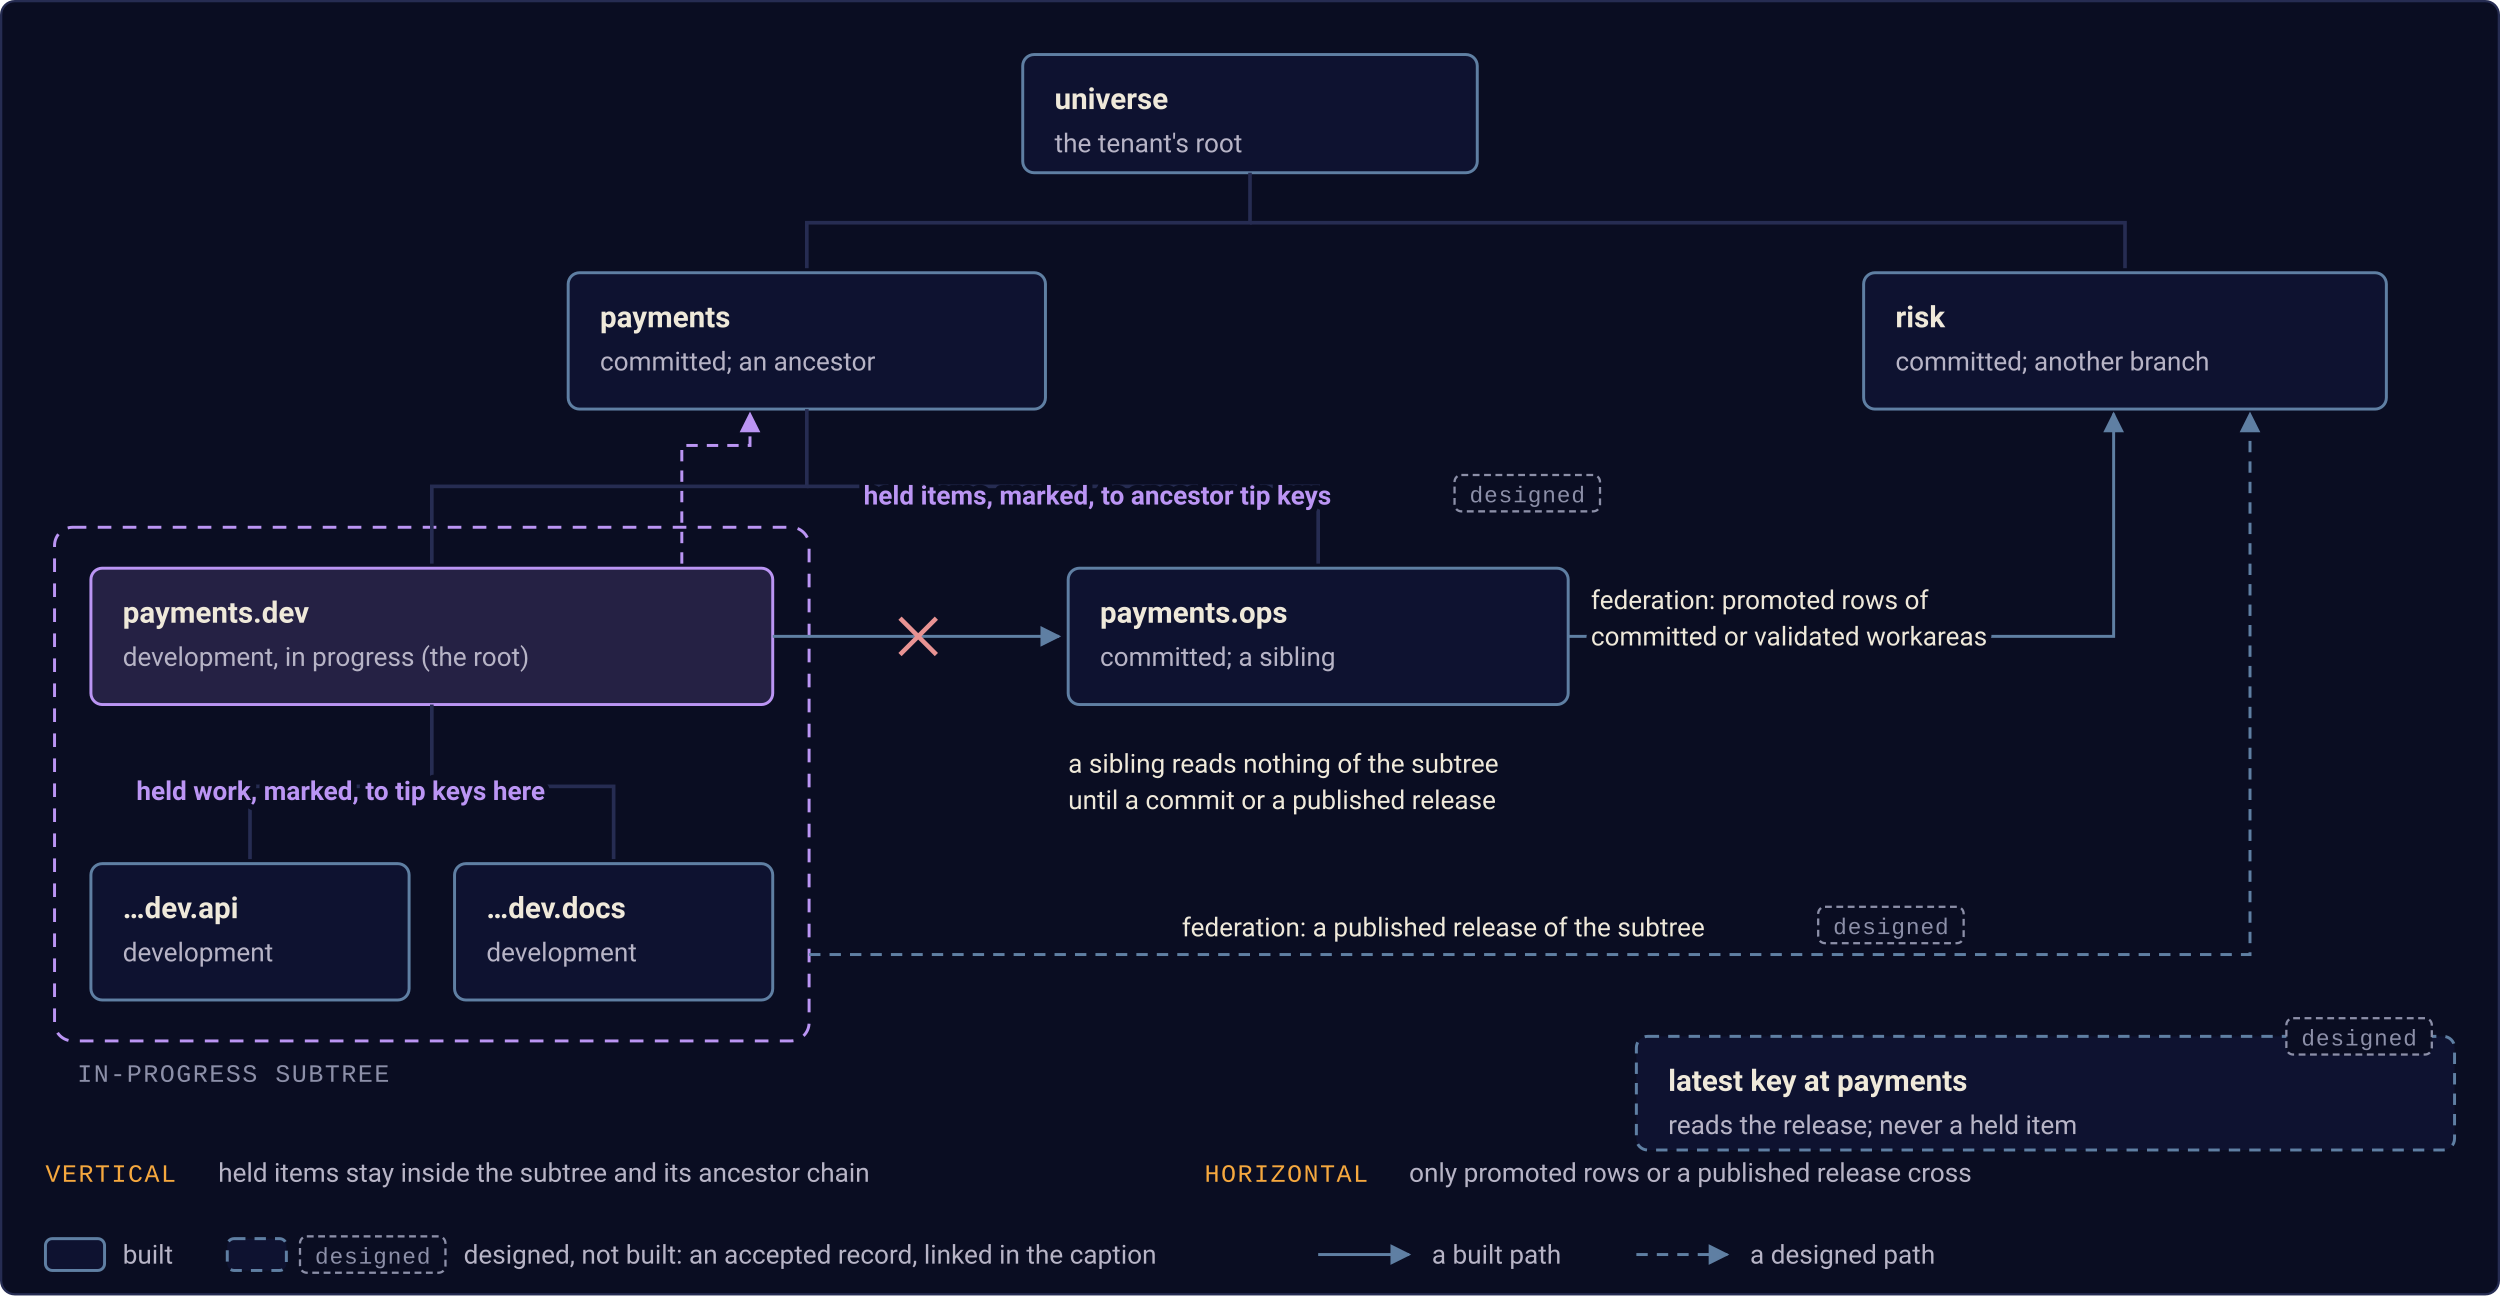
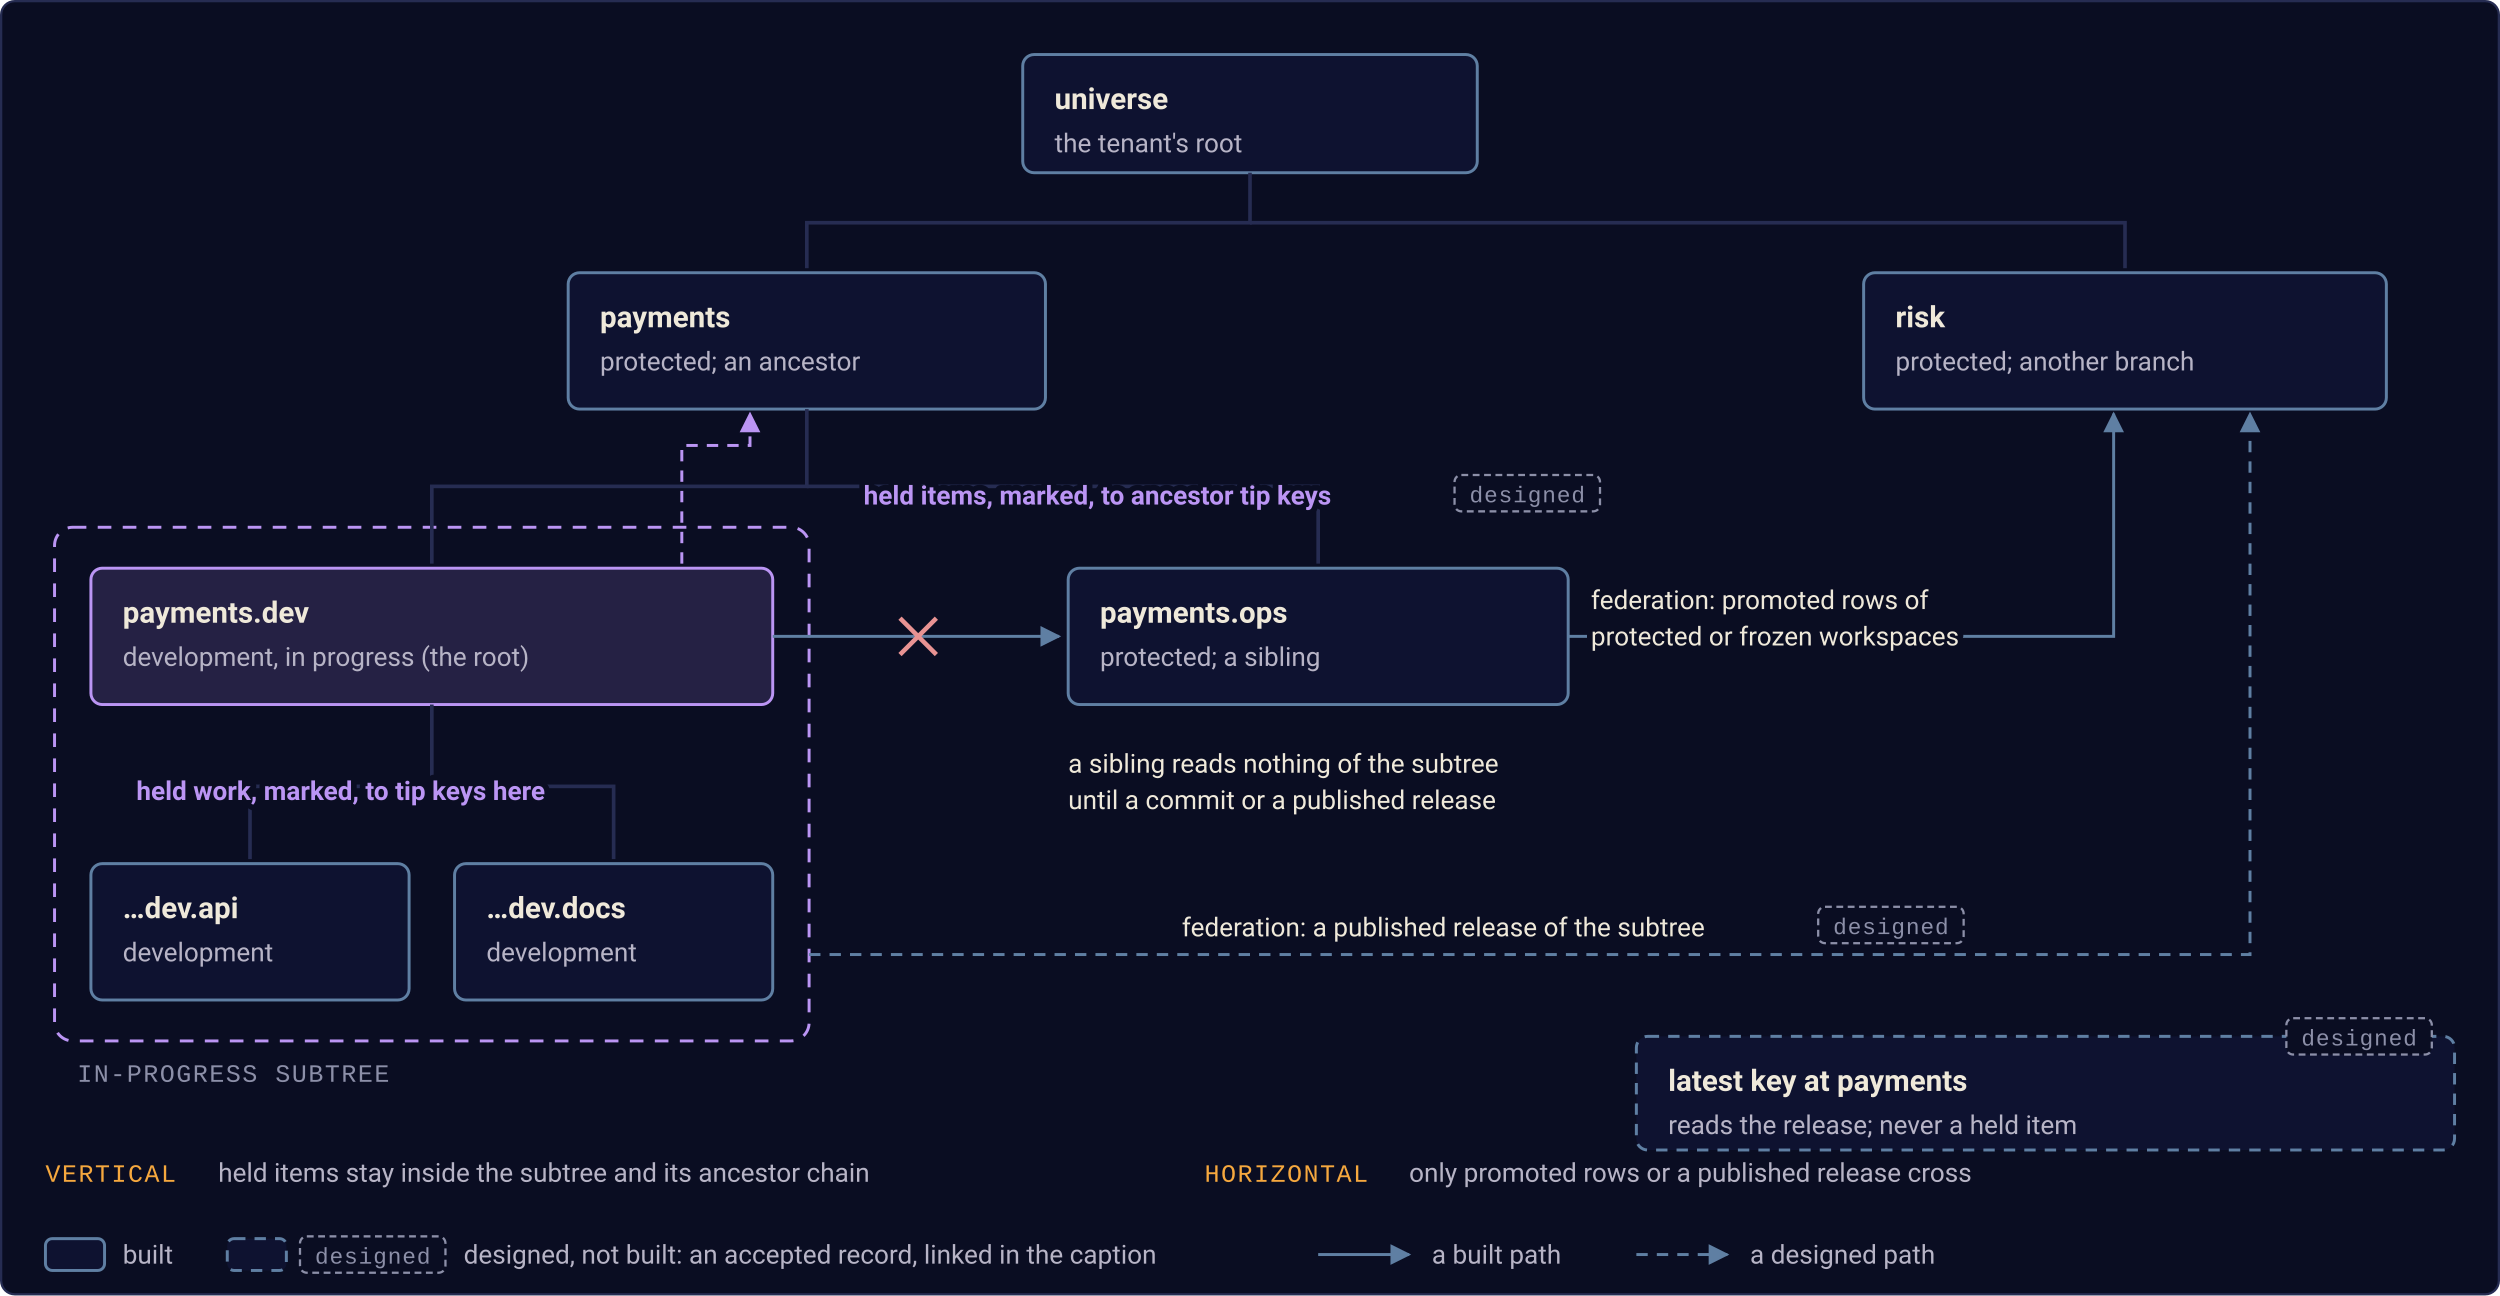
<svg xmlns="http://www.w3.org/2000/svg" width="1100" height="570" viewBox="0 0 1100 570" role="img" aria-labelledby="title desc">
  <style>
.plate{fill:#0a0d22;stroke:#262c52}
text{font-family:system-ui,-apple-system,"Segoe UI",Roboto,"Helvetica Neue",Arial,sans-serif}
.box{fill:#0e1230;stroke:#5f7fa3;stroke-width:1.3}
.box.soft{fill:#111638}
.box.acc{fill:#f6a83e24;stroke:#f6a83e}
.box.ip{fill:#b48af229;stroke:#bb95f4}
.box.plan{stroke-dasharray:5 4}
.zone{fill:none;stroke:#f6a83e;stroke-width:1.3;stroke-dasharray:6 5}
.zone.ip{stroke:#bb95f4}
.lane{fill:none;stroke:#262c52;stroke-width:1}
.tree{fill:none;stroke:#262c52;stroke-width:1.6}
.t{fill:#efe9da;font-size:13px;font-weight:700}
.s{fill:#b7b4c6;font-size:11.5px}
.lanet{fill:#8c8fa8;font-size:11px;font-family:ui-monospace,SFMono-Regular,Menlo,Consolas,"Liberation Mono",monospace;letter-spacing:.06em}
.lanet.hi{fill:#f6a83e}
.e{fill:none;stroke:#5f7fa3;stroke-width:1.3}
.e.acc{stroke:#f6a83e}
.e.ip{stroke:#bb95f4}
.e.dash{stroke-dasharray:5 4}
.ah{fill:#5f7fa3}
.aha{fill:#f6a83e}
.ahi{fill:#bb95f4}
.el{fill:#efe9da;font-size:11.5px;paint-order:stroke;stroke:#0a0d22;stroke-width:5px;stroke-linejoin:round}
.acct{fill:#f6a83e;font-size:11.5px;font-weight:700;paint-order:stroke;stroke:#0a0d22;stroke-width:5px;stroke-linejoin:round}
.ipt{fill:#bb95f4;font-size:11.5px;font-weight:700;paint-order:stroke;stroke:#0a0d22;stroke-width:5px;stroke-linejoin:round}
.tag{fill:#0a0d22;stroke:#8c8fa8;stroke-dasharray:3 2}
.tagt{fill:#8c8fa8;font-size:10px;font-family:ui-monospace,SFMono-Regular,Menlo,Consolas,"Liberation Mono",monospace;letter-spacing:.04em}
.reg{fill:#0e1230;stroke:#5f7fa3;stroke-width:1.2}
.reg.outer{fill:#111638}
.reg.ip{fill:#b48af229;stroke:#bb95f4;stroke-width:1.6}
.reg.plan{stroke-dasharray:5 4}
.reach{fill:none;stroke:#f6a83e;stroke-width:3}
.reach.b{stroke:#9fc6e6}
.reach.plan{stroke-dasharray:9 5}
.gh{fill:#0a0d22;stroke:#efe9da;stroke-width:1.6}
.gs{fill:#efe9da;stroke:#efe9da;stroke-width:1.6}
.gd{fill:#0a0d22;stroke:#efe9da;stroke-width:2.2;stroke-dasharray:4.5 2.4}
.gx{fill:none;stroke:#8c8fa8;stroke-width:1.4;stroke-dasharray:2 2}
.it{fill:#efe9da;font-size:11.5px}
.it.dim{fill:#8c8fa8}
.icet{fill:#9fc6e6;font-size:11.5px;font-weight:700;paint-order:stroke;stroke:#0a0d22;stroke-width:5px;stroke-linejoin:round}
.no{fill:none;stroke:#e99393;stroke-width:2}
</style>
  <defs>
    <marker id="a" viewBox="0 0 10 10" refX="9" refY="5" markerWidth="7" markerHeight="7" orient="auto-start-reverse">
      <path class="ah" d="M0 0 L10 5 L0 10 z" />
    </marker>
    <marker id="aa" viewBox="0 0 10 10" refX="9" refY="5" markerWidth="7" markerHeight="7" orient="auto-start-reverse">
      <path class="aha" d="M0 0 L10 5 L0 10 z" />
    </marker>
    <marker id="ai" viewBox="0 0 10 10" refX="9" refY="5" markerWidth="7" markerHeight="7" orient="auto-start-reverse">
      <path class="ahi" d="M0 0 L10 5 L0 10 z" />
    </marker>
  </defs>
  <rect class="plate" x="0.5" y="0.5" width="1099" height="569" rx="6" />
  <rect class="box" x="450" y="24" width="200" height="52" rx="5" />
  <text class="t" x="464" y="48">universe</text>
  <text class="s" x="464" y="67">the tenant's root</text>
  <rect class="box" x="250" y="120" width="210" height="60" rx="5" />
  <text class="t" x="264" y="144">payments</text>
-   <text class="s" x="264" y="163">committed; an ancestor</text>
+   <text class="s" x="264" y="163">protected; an ancestor</text>
  <rect class="box" x="820" y="120" width="230" height="60" rx="5" />
  <text class="t" x="834" y="144">risk</text>
-   <text class="s" x="834" y="163">committed; another branch</text>
+   <text class="s" x="834" y="163">protected; another branch</text>
  <rect class="box ip" x="40" y="250" width="300" height="60" rx="5" />
  <text class="t" x="54" y="274">payments.dev</text>
  <text class="s" x="54" y="293">development, in progress (the root)</text>
  <rect class="box" x="470" y="250" width="220" height="60" rx="5" />
  <text class="t" x="484" y="274">payments.ops</text>
-   <text class="s" x="484" y="293">committed; a sibling</text>
+   <text class="s" x="484" y="293">protected; a sibling</text>
  <rect class="box" x="40" y="380" width="140" height="60" rx="5" />
  <text class="t" x="54" y="404">…dev.api</text>
  <text class="s" x="54" y="423">development</text>
  <rect class="box" x="200" y="380" width="140" height="60" rx="5" />
  <text class="t" x="214" y="404">…dev.docs</text>
  <text class="s" x="214" y="423">development</text>
  <rect class="zone ip" x="24" y="232" width="332" height="226" rx="8" />
  <text class="lanet" x="34" y="476">IN-PROGRESS SUBTREE</text>
  <path class="tree" d="M550 76 V98 H355 V118" />
  <path class="tree" d="M550 98 H935 V118" />
  <path class="tree" d="M355 180 V214 H190 V248" />
  <path class="tree" d="M355 214 H580 V248" />
  <path class="tree" d="M190 310 V346 H110 V378" />
  <path class="tree" d="M190 346 H270 V378" />
  <text class="ipt" x="60" y="352">held work, marked, to tip keys here</text>
  <path class="e ip dash" d="M300 248 V196 H330 V182" marker-end="url(#ai)" />
  <text class="ipt" x="380" y="222">held items, marked, to ancestor tip keys</text>
  <rect class="tag" x="640" y="209" width="64" height="16" rx="3" />
  <text class="tagt" x="672" y="221" text-anchor="middle">designed</text>
  <path class="e" d="M340 280 H466" marker-end="url(#a)" />
  <path class="no" d="M396 272 L412 288 M412 272 L396 288" />
  <text class="el" x="470" y="340">a sibling reads nothing of the subtree</text>
  <text class="el" x="470" y="356">until a commit or a published release</text>
  <path class="e" d="M690 280 H930 V182" marker-end="url(#a)" />
  <text class="el" x="700" y="268">federation: promoted rows of</text>
-   <text class="el" x="700" y="284">committed or validated workareas</text>
+   <text class="el" x="700" y="284">protected or frozen workspaces</text>
  <path class="e dash" d="M356 420 H990 V182" marker-end="url(#a)" />
  <text class="el" x="520" y="412">federation: a published release of the subtree</text>
  <rect class="tag" x="800" y="399" width="64" height="16" rx="3" />
  <text class="tagt" x="832" y="411" text-anchor="middle">designed</text>
  <rect class="box plan" x="720" y="456" width="360" height="50" rx="5" />
  <text class="t" x="734" y="480">latest key at payments</text>
  <text class="s" x="734" y="499">reads the release; never a held item</text>
  <rect class="tag" x="1006" y="448" width="64" height="16" rx="3" />
  <text class="tagt" x="1038" y="460" text-anchor="middle">designed</text>
  <text class="lanet hi" x="20" y="520">VERTICAL</text>
  <text class="s" x="96" y="520">held items stay inside the subtree and its ancestor chain</text>
  <text class="lanet hi" x="530" y="520">HORIZONTAL</text>
  <text class="s" x="620" y="520">only promoted rows or a published release cross</text>
  <path class="e" d="M580 552 H620" marker-end="url(#a)" />
  <text class="s" x="630" y="556">a built path</text>
  <path class="e dash" d="M720 552 H760" marker-end="url(#a)" />
  <text class="s" x="770" y="556">a designed path</text>
  <rect class="box" x="20" y="545" width="26" height="14" rx="3" />
  <text class="s" x="54" y="556">built</text>
  <rect class="box plan" x="100" y="545" width="26" height="14" rx="3" />
  <rect class="tag" x="132" y="544" width="64" height="16" rx="3" />
  <text class="tagt" x="164" y="556" text-anchor="middle">designed</text>
  <text class="s" x="204" y="556">designed, not built: an accepted record, linked in the caption</text>
</svg>
